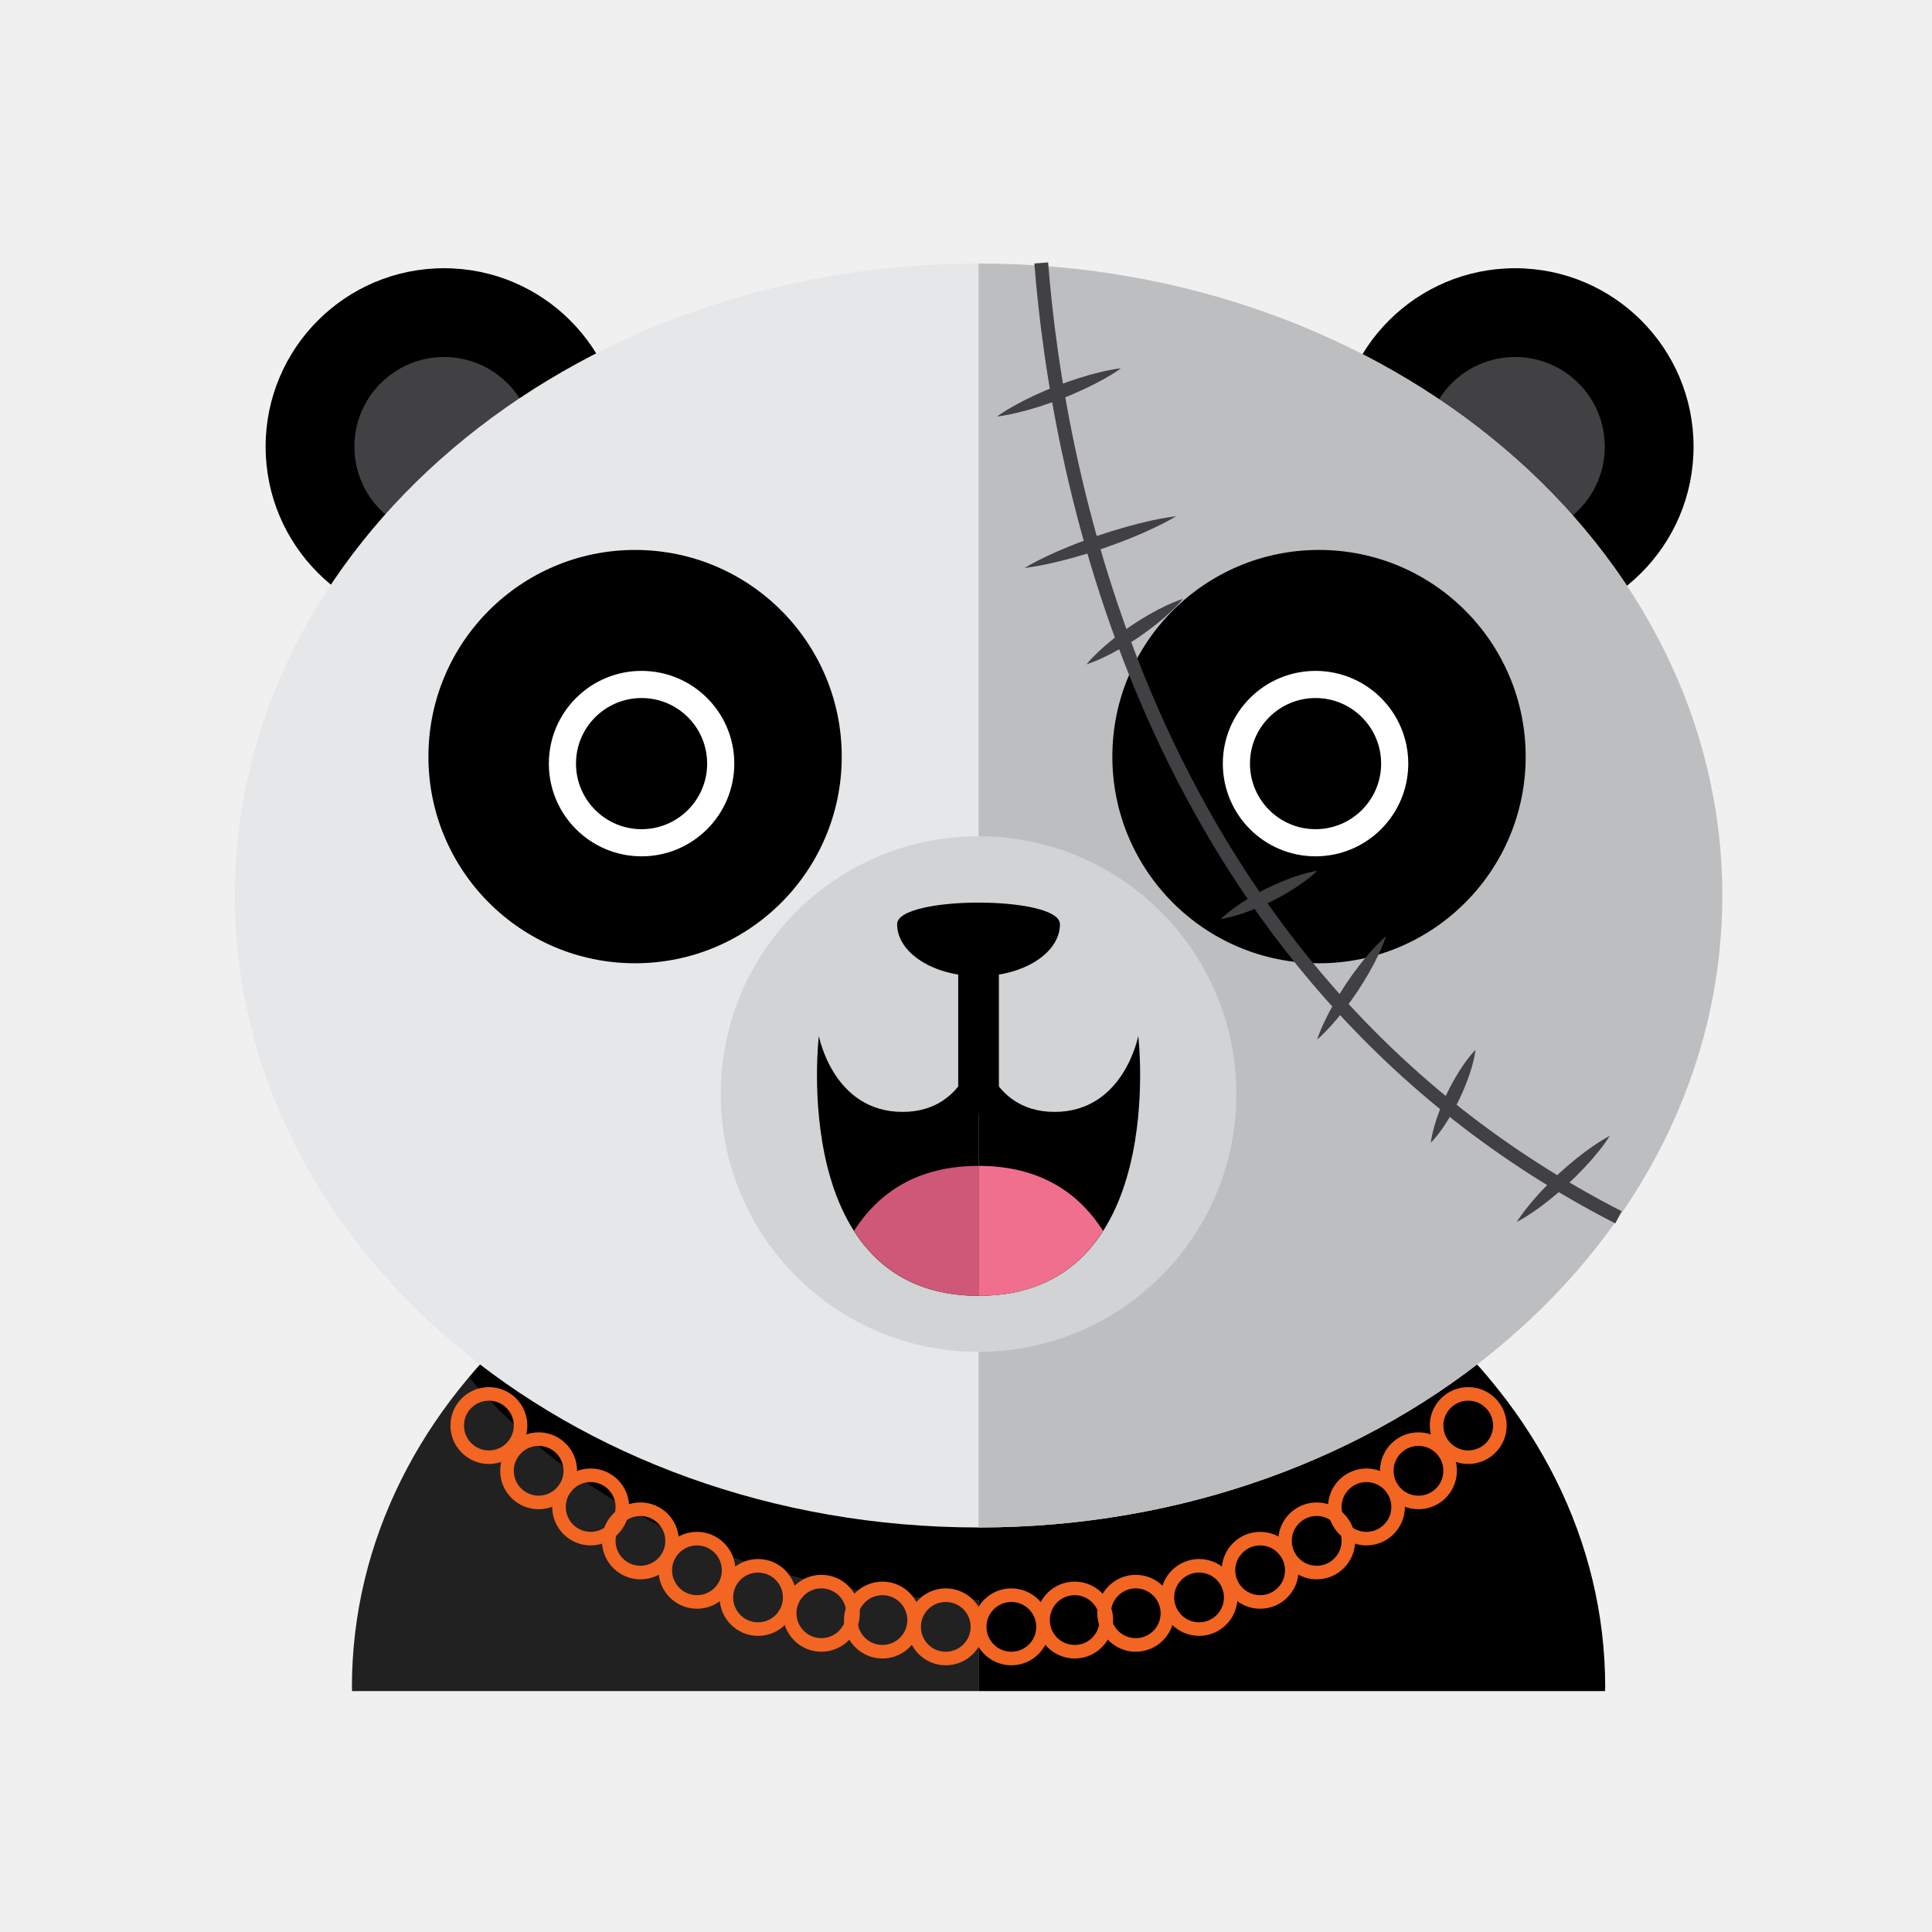
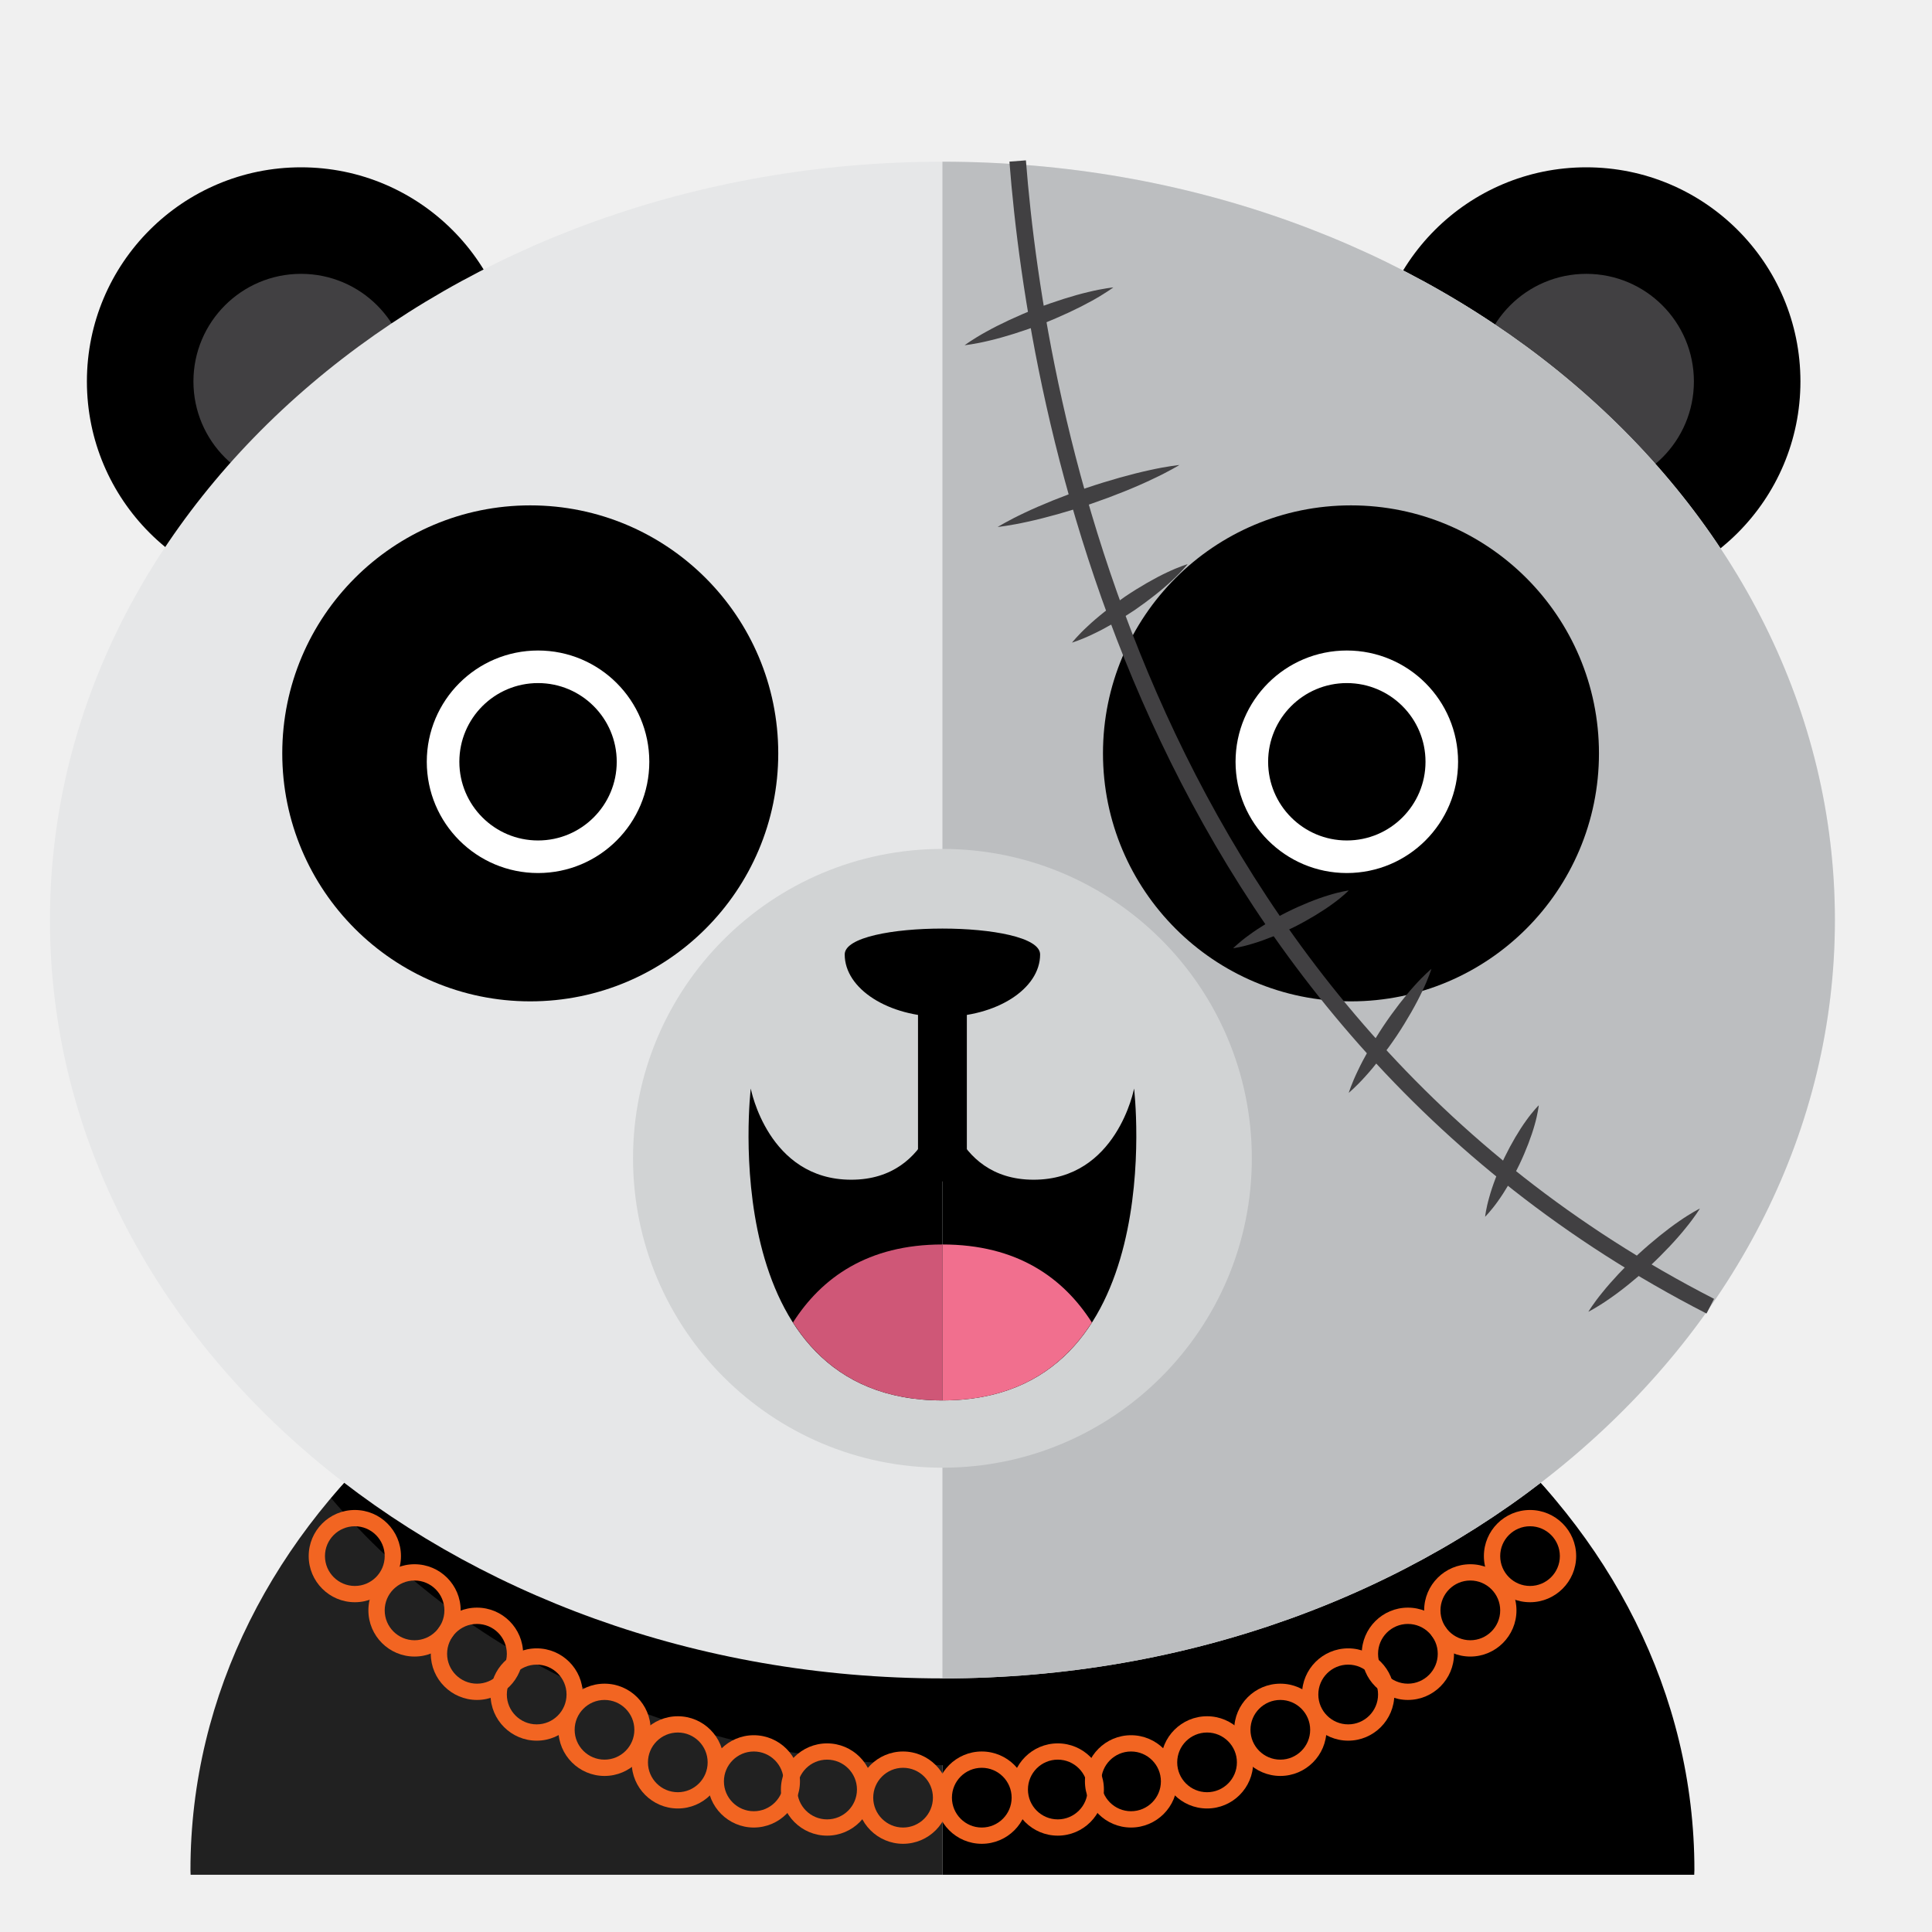
- <svg xmlns="http://www.w3.org/2000/svg" width="56px" height="56px" viewBox="0 0 60 60" version="1.1">
+ <svg xmlns="http://www.w3.org/2000/svg" width="56px" height="56px" viewBox="6 4 50 50" version="1.1">
  <g id="Styleguide" stroke="none" stroke-width="1" fill="none" fill-rule="evenodd">
    <g transform="translate(-952, -4999)">
      <g id="Components" transform="translate(80, 2634)" fill-rule="nonzero">
        <g id="Cards" transform="translate(1, 618)">
          <g id="Driver-Rate-Card" transform="translate(0, 1633)">
            <g id="Driver-Card-/-Avatar-/-Adult-Male" transform="translate(871, 114)">
              <g id="iconfinder_avatar_cute_panda_kid_style_smile_costume-17_1975149" transform="translate(7, 8)">
                <g id="Group">
                  <circle id="Oval" fill="#000000" cx="6.791" cy="5.872" r="5.542" />
                  <circle id="Oval" fill="#414042" cx="6.791" cy="5.872" r="2.785" />
                  <circle id="Oval" fill="#000000" cx="40.053" cy="5.872" r="5.542" />
                  <circle id="Oval" fill="#414042" cx="40.053" cy="5.872" r="2.785" />
                  <path d="M23.39,44.519 L23.39,27.86 C12.642,27.86 3.929,35.263 3.929,44.395 C3.929,44.436 3.932,44.477 3.933,44.519 L23.39,44.519 Z" id="Path" fill="#212121" />
                  <path d="M42.846,44.519 C42.847,44.477 42.851,44.436 42.851,44.395 C42.851,35.263 34.138,27.86 23.39,27.86 L23.39,44.519 L42.846,44.519 Z" id="Path" fill="#000000" />
                  <path d="M23.39,27.859 C16.868,27.859 11.101,30.588 7.57,34.771 C11.101,38.955 16.868,41.683 23.39,41.683 C29.911,41.683 35.679,38.954 39.21,34.771 C35.679,30.588 29.911,27.859 23.39,27.859 Z" id="Path" fill="#000000" />
                  <ellipse id="Oval" fill="#E6E7E8" cx="23.39" cy="19.811" rx="23.097" ry="19.626" />
                  <path d="M23.39,0.185 C36.146,0.185 46.487,8.972 46.487,19.811 C46.487,30.65 36.146,39.437 23.39,39.437 L23.39,0.185 L23.39,0.185 Z" id="Path" fill="#BCBEC0" />
                  <circle id="Oval" fill="#D1D3D4" cx="23.39" cy="25.977" r="8.007" />
                  <path d="M25.918,20.701 C25.918,21.594 24.786,22.317 23.39,22.317 C21.994,22.317 20.861,21.594 20.861,20.701 C20.861,19.808 25.918,19.808 25.918,20.701 Z" id="Path" fill="#000000" />
                  <circle id="Oval" fill="#000000" cx="12.723" cy="15.497" r="6.418" />
                  <circle id="Oval" fill="#000000" cx="33.963" cy="15.497" r="6.418" />
                  <path d="M23.39,26.575 C23.041,26.575 22.758,26.291 22.758,25.942 L22.758,21.175 C22.758,20.826 23.041,20.543 23.39,20.543 C23.739,20.543 24.022,20.826 24.022,21.175 L24.022,25.942 C24.022,26.291 23.739,26.575 23.39,26.575 Z" id="Path" fill="#000000" />
                  <g transform="translate(10.11452, 13.06459)" fill="#000000" id="Oval" stroke="#FFFFFF" stroke-width="0.843">
                    <circle cx="2.81" cy="2.65" r="2.458" />
                    <circle cx="23.741" cy="2.65" r="2.458" />
                  </g>
                  <g transform="translate(18.12185, 24.02199)" id="Path">
                    <path d="M5.268,0.149 C5.268,0.149 5.063,2.509 2.908,2.509 C0.752,2.509 0.308,0.149 0.308,0.149 C0.308,0.149 -0.655,8.221 5.268,8.221 L5.268,0.149 Z" fill="#000000" />
                    <path d="M5.268,0.149 C5.268,0.149 5.473,2.509 7.628,2.509 C9.784,2.509 10.228,0.149 10.228,0.149 C10.228,0.149 11.191,8.221 5.268,8.221 L5.268,0.149 Z" fill="#000000" />
                    <path d="M9.135,6.203 C8.396,5.046 7.2,4.185 5.268,4.185 L5.268,8.221 C7.2,8.221 8.396,7.36 9.135,6.203 Z" fill="#F16F8E" />
                    <path d="M1.401,6.203 C2.14,7.36 3.336,8.221 5.268,8.221 L5.268,4.185 C3.336,4.185 2.14,5.046 1.401,6.203 Z" fill="#CF5777" />
                  </g>
                </g>
                <g id="Group" transform="translate(23.60055, 0)" fill="#414042">
                  <path d="M19.564,29.994 C4.789,22.416 2.025,6.621 1.523,0.183 L1.95,0.15 C2.447,6.517 5.177,22.134 19.759,29.614 L19.564,29.994 Z" id="Path" />
                  <path d="M0.364,4.934 C0.364,4.934 0.579,4.774 0.921,4.586 C1.263,4.395 1.73,4.175 2.21,3.987 C2.693,3.801 3.186,3.646 3.567,3.557 C3.946,3.464 4.213,3.438 4.213,3.438 C4.213,3.438 3.997,3.598 3.656,3.786 C3.314,3.976 2.846,4.197 2.366,4.385 C1.883,4.571 1.389,4.725 1.009,4.814 C0.63,4.907 0.364,4.934 0.364,4.934 Z" id="Path" />
                  <path d="M1.219,9.638 C1.219,9.638 1.491,9.47 1.915,9.271 C2.338,9.07 2.914,8.835 3.502,8.633 C4.091,8.433 4.69,8.267 5.148,8.168 C5.606,8.065 5.923,8.034 5.923,8.034 C5.923,8.034 5.651,8.202 5.227,8.399 C4.804,8.603 4.228,8.836 3.64,9.038 C3.051,9.238 2.452,9.404 1.993,9.503 C1.536,9.605 1.219,9.638 1.219,9.638 Z" id="Path" />
                  <path d="M3.143,12.631 C3.143,12.631 3.29,12.445 3.542,12.213 C3.792,11.976 4.147,11.694 4.519,11.438 C4.895,11.185 5.288,10.961 5.599,10.815 C5.909,10.667 6.136,10.6 6.136,10.6 C6.136,10.6 5.989,10.786 5.737,11.018 C5.487,11.255 5.132,11.536 4.76,11.792 C4.384,12.044 3.99,12.269 3.679,12.414 C3.37,12.563 3.143,12.631 3.143,12.631 Z" id="Path" />
                  <path d="M7.313,20.541 C7.313,20.541 7.468,20.384 7.725,20.199 C7.982,20.009 8.34,19.79 8.714,19.602 C9.089,19.416 9.478,19.26 9.784,19.169 C10.087,19.074 10.305,19.045 10.305,19.045 C10.305,19.045 10.151,19.203 9.893,19.388 C9.637,19.577 9.278,19.796 8.905,19.985 C8.53,20.17 8.14,20.325 7.835,20.417 C7.531,20.512 7.313,20.541 7.313,20.541 Z" id="Path" />
                  <path d="M10.305,24.282 C10.305,24.282 10.379,24.043 10.538,23.714 C10.693,23.384 10.931,22.962 11.196,22.562 C11.465,22.16 11.761,21.779 12.007,21.508 C12.249,21.236 12.444,21.075 12.444,21.075 C12.444,21.075 12.37,21.317 12.211,21.645 C12.056,21.977 11.818,22.397 11.552,22.798 C11.283,23.198 10.987,23.579 10.742,23.849 C10.499,24.122 10.305,24.282 10.305,24.282 Z" id="Path" />
                  <path d="M13.834,27.49 C13.834,27.49 13.856,27.279 13.941,26.986 C14.021,26.693 14.163,26.316 14.336,25.955 C14.511,25.595 14.716,25.249 14.895,25.002 C15.072,24.753 15.223,24.604 15.223,24.604 C15.223,24.604 15.201,24.815 15.117,25.108 C15.035,25.402 14.893,25.778 14.72,26.14 C14.546,26.5 14.34,26.845 14.161,27.093 C13.985,27.34 13.834,27.49 13.834,27.49 Z" id="Path" />
                  <path d="M16.506,29.949 C16.506,29.949 16.637,29.729 16.874,29.442 C17.107,29.151 17.444,28.791 17.803,28.455 C18.165,28.122 18.55,27.814 18.858,27.603 C19.163,27.39 19.393,27.276 19.393,27.276 C19.393,27.276 19.261,27.495 19.024,27.783 C18.791,28.074 18.454,28.434 18.094,28.769 C17.733,29.102 17.348,29.41 17.04,29.62 C16.734,29.834 16.506,29.949 16.506,29.949 Z" id="Path" />
                </g>
                <g id="Group" transform="translate(6.743014, 34.97939)" fill="#F26522">
                  <path d="M1.44,2.486 C0.782,2.486 0.246,1.951 0.246,1.292 C0.246,0.633 0.781,0.099 1.44,0.099 C2.099,0.099 2.634,0.634 2.634,1.292 C2.634,1.95 2.098,2.486 1.44,2.486 Z M1.44,0.52 C1.014,0.52 0.667,0.866 0.667,1.292 C0.667,1.719 1.014,2.065 1.44,2.065 C1.867,2.065 2.213,1.719 2.213,1.292 C2.213,0.867 1.867,0.52 1.44,0.52 Z" id="Shape" />
                  <path d="M2.985,3.892 C2.327,3.892 1.791,3.356 1.791,2.697 C1.791,2.038 2.327,1.503 2.985,1.503 C3.643,1.503 4.179,2.038 4.179,2.697 C4.179,3.356 3.644,3.892 2.985,3.892 Z M2.985,1.924 C2.559,1.924 2.213,2.271 2.213,2.697 C2.213,3.124 2.559,3.47 2.985,3.47 C3.412,3.47 3.758,3.124 3.758,2.697 C3.758,2.271 3.412,1.924 2.985,1.924 Z" id="Shape" />
                  <path d="M4.601,5.015 C3.943,5.015 3.406,4.479 3.406,3.821 C3.406,3.162 3.942,2.626 4.601,2.626 C5.26,2.626 5.795,3.162 5.795,3.821 C5.795,4.479 5.259,5.015 4.601,5.015 Z M4.601,3.048 C4.174,3.048 3.828,3.394 3.828,3.821 C3.828,4.247 4.174,4.594 4.601,4.594 C5.027,4.594 5.374,4.247 5.374,3.821 C5.374,3.394 5.027,3.048 4.601,3.048 Z" id="Shape" />
                  <path d="M6.146,6.069 C5.488,6.069 4.952,5.533 4.952,4.874 C4.952,4.216 5.488,3.68 6.146,3.68 C6.805,3.68 7.34,4.216 7.34,4.874 C7.34,5.533 6.805,6.069 6.146,6.069 Z M6.146,4.101 C5.72,4.101 5.374,4.448 5.374,4.874 C5.374,5.301 5.72,5.647 6.146,5.647 C6.572,5.647 6.919,5.301 6.919,4.874 C6.919,4.448 6.572,4.101 6.146,4.101 Z" id="Shape" />
                  <path d="M7.902,6.982 C7.244,6.982 6.708,6.446 6.708,5.788 C6.708,5.13 7.244,4.594 7.902,4.594 C8.561,4.594 9.096,5.129 9.096,5.788 C9.096,6.447 8.561,6.982 7.902,6.982 Z M7.902,5.015 C7.476,5.015 7.129,5.362 7.129,5.788 C7.129,6.214 7.476,6.56 7.902,6.56 C8.328,6.56 8.674,6.214 8.674,5.788 C8.674,5.362 8.328,5.015 7.902,5.015 Z" id="Shape" />
                  <path d="M9.799,7.824 C9.141,7.824 8.605,7.289 8.605,6.631 C8.605,5.973 9.14,5.437 9.799,5.437 C10.458,5.437 10.992,5.972 10.992,6.631 C10.992,7.29 10.457,7.824 9.799,7.824 Z M9.799,5.858 C9.372,5.858 9.026,6.204 9.026,6.631 C9.026,7.057 9.372,7.403 9.799,7.403 C10.225,7.403 10.571,7.057 10.571,6.631 C10.571,6.205 10.225,5.858 9.799,5.858 Z" id="Shape" />
                  <path d="M11.765,8.317 C11.107,8.317 10.571,7.781 10.571,7.122 C10.571,6.464 11.107,5.928 11.765,5.928 C12.424,5.928 12.96,6.464 12.96,7.122 C12.96,7.781 12.424,8.317 11.765,8.317 Z M11.765,6.349 C11.339,6.349 10.992,6.696 10.992,7.122 C10.992,7.549 11.339,7.895 11.765,7.895 C12.192,7.895 12.538,7.549 12.538,7.122 C12.538,6.696 12.192,6.349 11.765,6.349 Z" id="Shape" />
                  <path d="M13.662,8.527 C13.003,8.527 12.467,7.992 12.467,7.333 C12.467,6.674 13.003,6.139 13.662,6.139 C14.32,6.139 14.856,6.674 14.856,7.333 C14.856,7.992 14.32,8.527 13.662,8.527 Z M13.662,6.56 C13.235,6.56 12.889,6.907 12.889,7.333 C12.889,7.76 13.235,8.106 13.662,8.106 C14.088,8.106 14.435,7.76 14.435,7.333 C14.435,6.907 14.088,6.56 13.662,6.56 Z" id="Shape" />
                  <path d="M15.628,8.738 C14.97,8.738 14.435,8.202 14.435,7.544 C14.435,6.885 14.97,6.349 15.628,6.349 C16.286,6.349 16.823,6.885 16.823,7.544 C16.823,8.202 16.287,8.738 15.628,8.738 Z M15.628,6.771 C15.203,6.771 14.856,7.117 14.856,7.544 C14.856,7.97 15.203,8.317 15.628,8.317 C16.055,8.317 16.401,7.97 16.401,7.544 C16.401,7.117 16.055,6.771 15.628,6.771 Z" id="Shape" />
                  <path d="M31.854,2.486 C31.195,2.486 30.66,1.951 30.66,1.292 C30.66,0.633 31.195,0.099 31.854,0.099 C32.512,0.099 33.048,0.634 33.048,1.292 C33.048,1.95 32.512,2.486 31.854,2.486 Z M31.854,0.52 C31.428,0.52 31.082,0.866 31.082,1.292 C31.082,1.719 31.428,2.065 31.854,2.065 C32.28,2.065 32.626,1.719 32.626,1.292 C32.626,0.867 32.28,0.52 31.854,0.52 Z" id="Shape" />
                  <path d="M30.309,3.892 C29.65,3.892 29.114,3.356 29.114,2.697 C29.114,2.038 29.65,1.503 30.309,1.503 C30.967,1.503 31.503,2.038 31.503,2.697 C31.503,3.356 30.967,3.892 30.309,3.892 Z M30.309,1.924 C29.882,1.924 29.536,2.271 29.536,2.697 C29.536,3.124 29.882,3.47 30.309,3.47 C30.735,3.47 31.082,3.124 31.082,2.697 C31.082,2.271 30.735,1.924 30.309,1.924 Z" id="Shape" />
                  <path d="M28.693,5.015 C28.035,5.015 27.499,4.479 27.499,3.821 C27.499,3.162 28.035,2.626 28.693,2.626 C29.351,2.626 29.887,3.162 29.887,3.821 C29.887,4.479 29.351,5.015 28.693,5.015 Z M28.693,3.048 C28.267,3.048 27.921,3.394 27.921,3.821 C27.921,4.247 28.267,4.594 28.693,4.594 C29.119,4.594 29.466,4.247 29.466,3.821 C29.466,3.394 29.119,3.048 28.693,3.048 Z" id="Shape" />
                  <path d="M27.148,6.069 C26.49,6.069 25.953,5.533 25.953,4.874 C25.953,4.216 26.489,3.68 27.148,3.68 C27.807,3.68 28.342,4.216 28.342,4.874 C28.342,5.533 27.806,6.069 27.148,6.069 Z M27.148,4.101 C26.721,4.101 26.375,4.448 26.375,4.874 C26.375,5.301 26.721,5.647 27.148,5.647 C27.574,5.647 27.921,5.301 27.921,4.874 C27.921,4.448 27.574,4.101 27.148,4.101 Z" id="Shape" />
                  <path d="M25.392,6.982 C24.734,6.982 24.198,6.446 24.198,5.788 C24.198,5.13 24.733,4.594 25.392,4.594 C26.051,4.594 26.586,5.129 26.586,5.788 C26.586,6.447 26.05,6.982 25.392,6.982 Z M25.392,5.015 C24.966,5.015 24.619,5.362 24.619,5.788 C24.619,6.214 24.966,6.56 25.392,6.56 C25.818,6.56 26.164,6.214 26.164,5.788 C26.164,5.362 25.818,5.015 25.392,5.015 Z" id="Shape" />
                  <path d="M23.496,7.824 C22.837,7.824 22.301,7.289 22.301,6.631 C22.301,5.973 22.837,5.437 23.496,5.437 C24.154,5.437 24.689,5.972 24.689,6.631 C24.689,7.29 24.154,7.824 23.496,7.824 Z M23.496,5.858 C23.069,5.858 22.723,6.204 22.723,6.631 C22.723,7.057 23.069,7.403 23.496,7.403 C23.921,7.403 24.268,7.057 24.268,6.631 C24.268,6.205 23.921,5.858 23.496,5.858 Z" id="Shape" />
                  <path d="M21.528,8.317 C20.87,8.317 20.335,7.781 20.335,7.122 C20.335,6.464 20.87,5.928 21.528,5.928 C22.187,5.928 22.723,6.464 22.723,7.122 C22.723,7.781 22.187,8.317 21.528,8.317 Z M21.528,6.349 C21.103,6.349 20.756,6.696 20.756,7.122 C20.756,7.549 21.103,7.895 21.528,7.895 C21.955,7.895 22.301,7.549 22.301,7.122 C22.301,6.696 21.955,6.349 21.528,6.349 Z" id="Shape" />
                  <path d="M19.632,8.527 C18.974,8.527 18.438,7.992 18.438,7.333 C18.438,6.674 18.974,6.139 19.632,6.139 C20.29,6.139 20.826,6.674 20.826,7.333 C20.826,7.992 20.291,8.527 19.632,8.527 Z M19.632,6.56 C19.206,6.56 18.86,6.907 18.86,7.333 C18.86,7.76 19.206,8.106 19.632,8.106 C20.058,8.106 20.405,7.76 20.405,7.333 C20.405,6.907 20.058,6.56 19.632,6.56 Z" id="Shape" />
                  <path d="M17.665,8.738 C17.007,8.738 16.471,8.202 16.471,7.544 C16.471,6.885 17.007,6.349 17.665,6.349 C18.324,6.349 18.86,6.885 18.86,7.544 C18.86,8.202 18.324,8.738 17.665,8.738 Z M17.665,6.771 C17.239,6.771 16.893,7.117 16.893,7.544 C16.893,7.97 17.239,8.317 17.665,8.317 C18.092,8.317 18.438,7.97 18.438,7.544 C18.438,7.117 18.092,6.771 17.665,6.771 Z" id="Shape" />
                </g>
              </g>
            </g>
          </g>
        </g>
      </g>
    </g>
  </g>
</svg>
